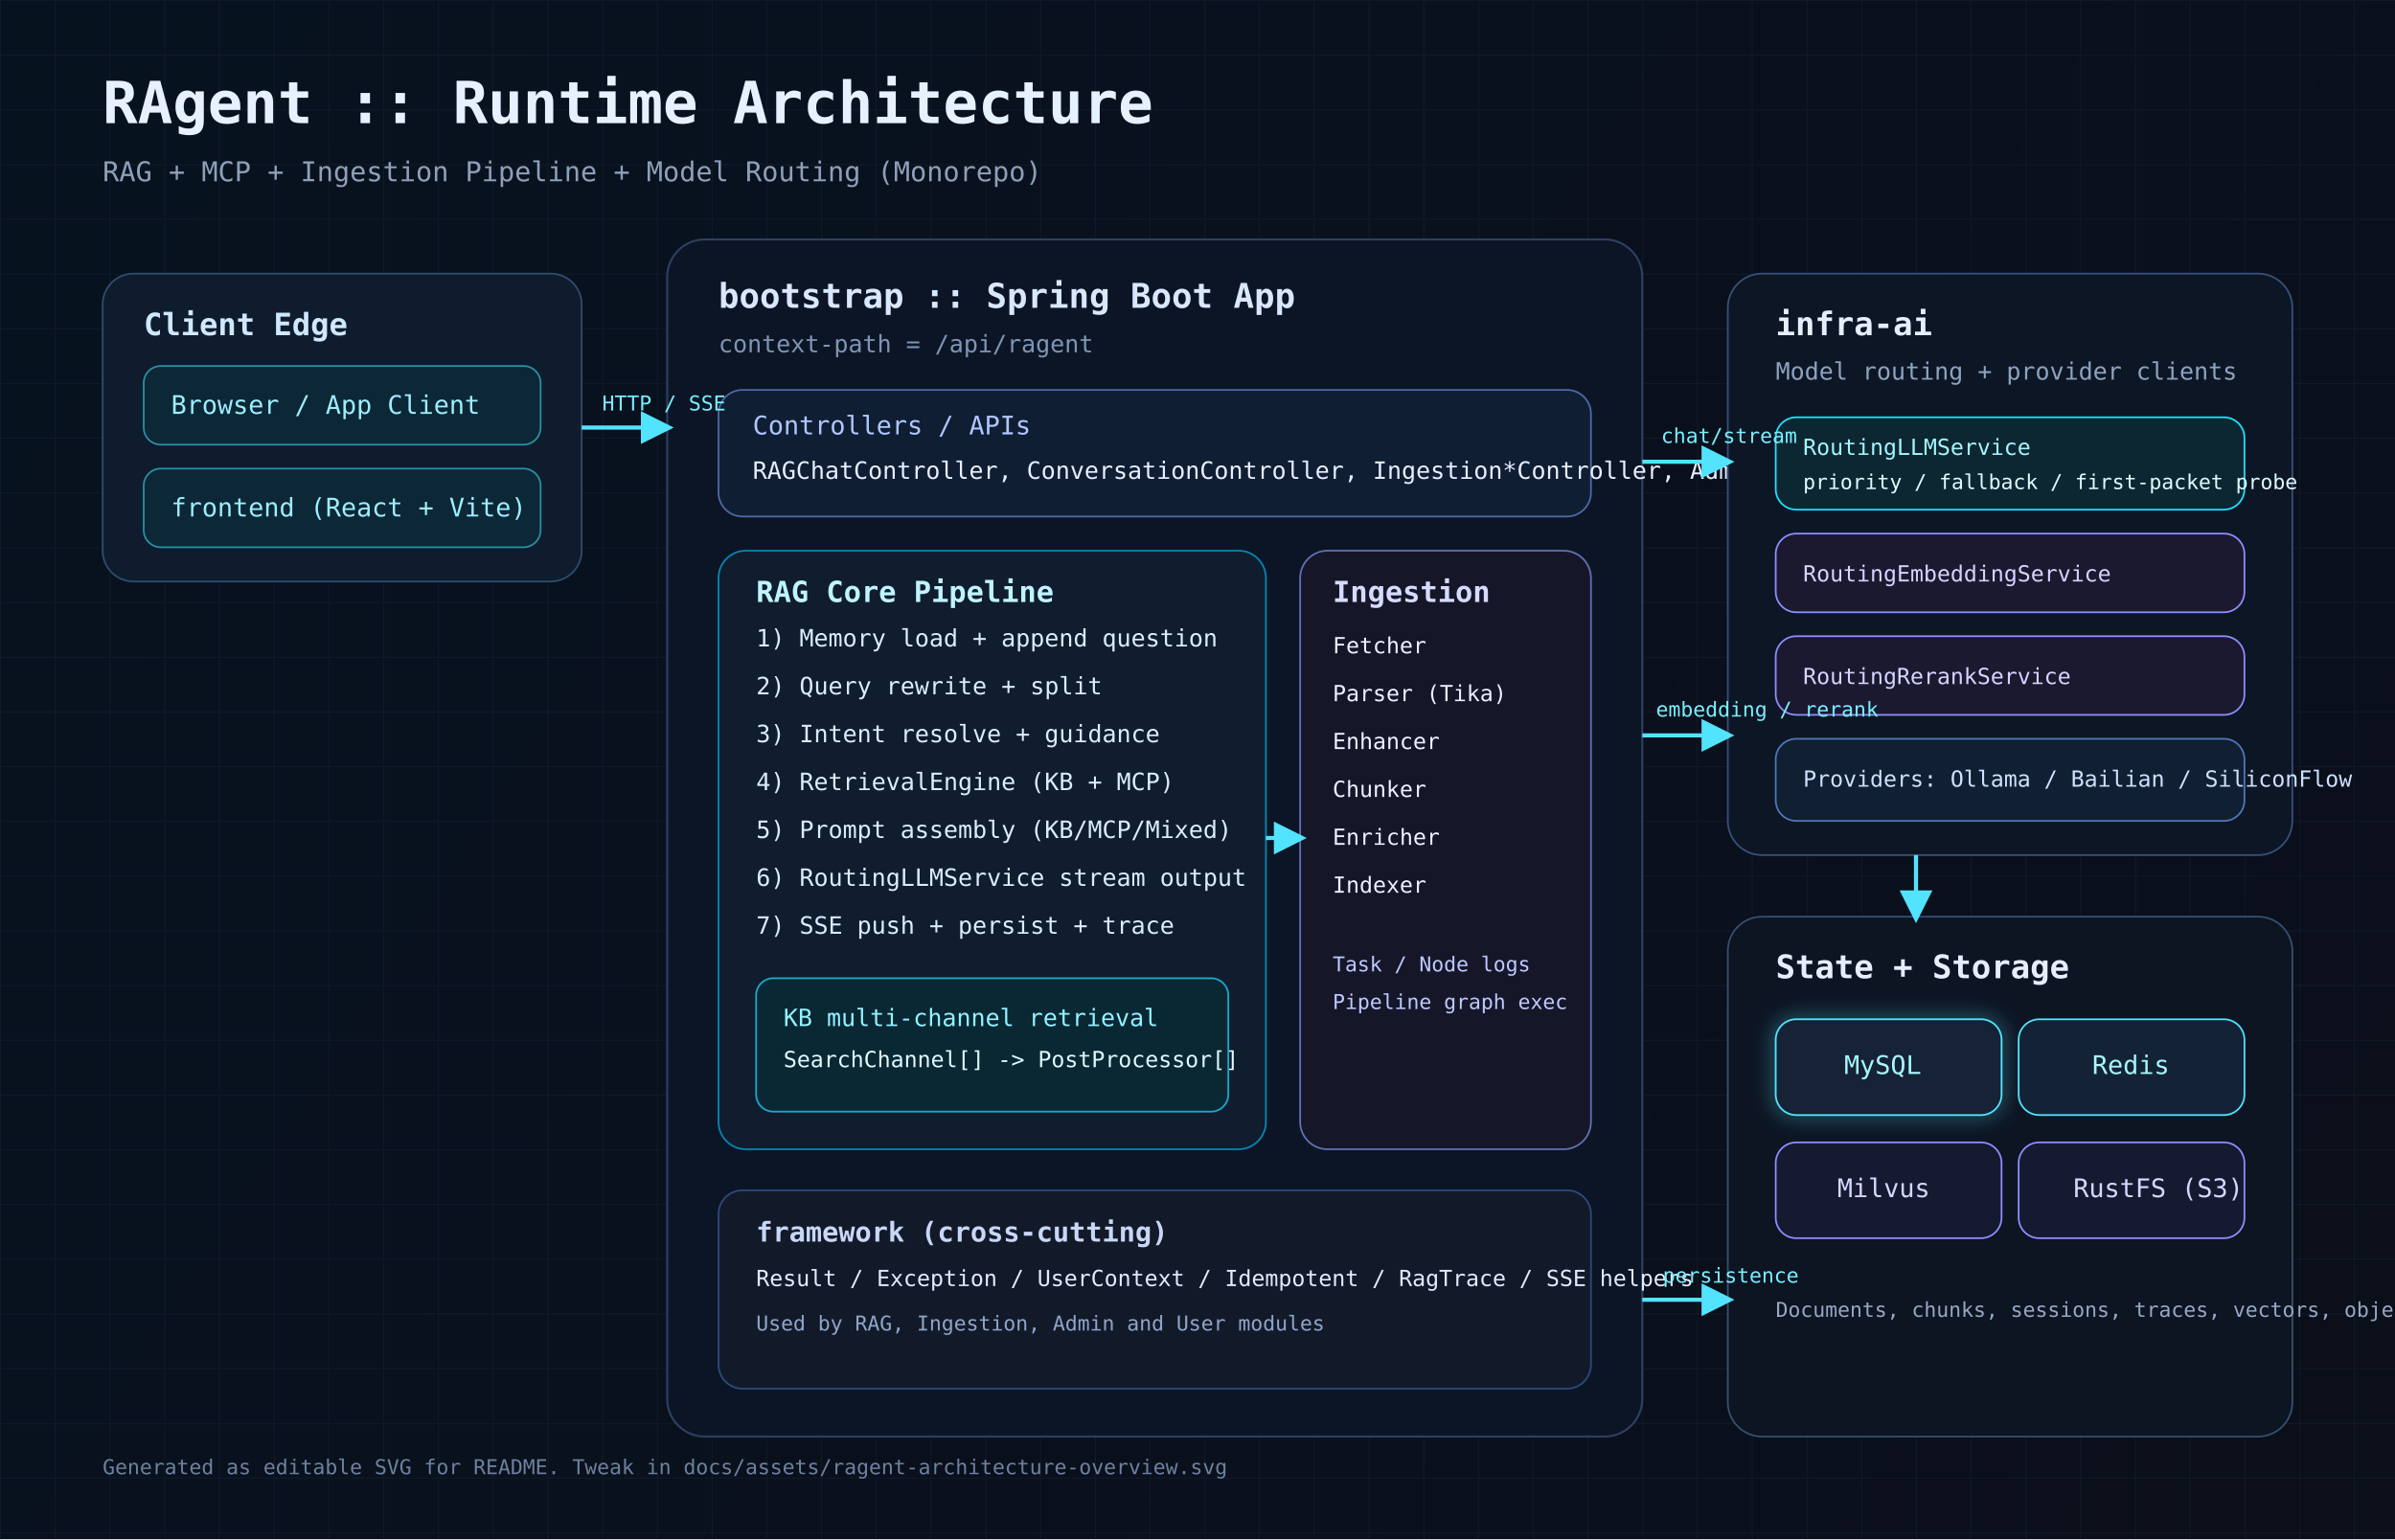
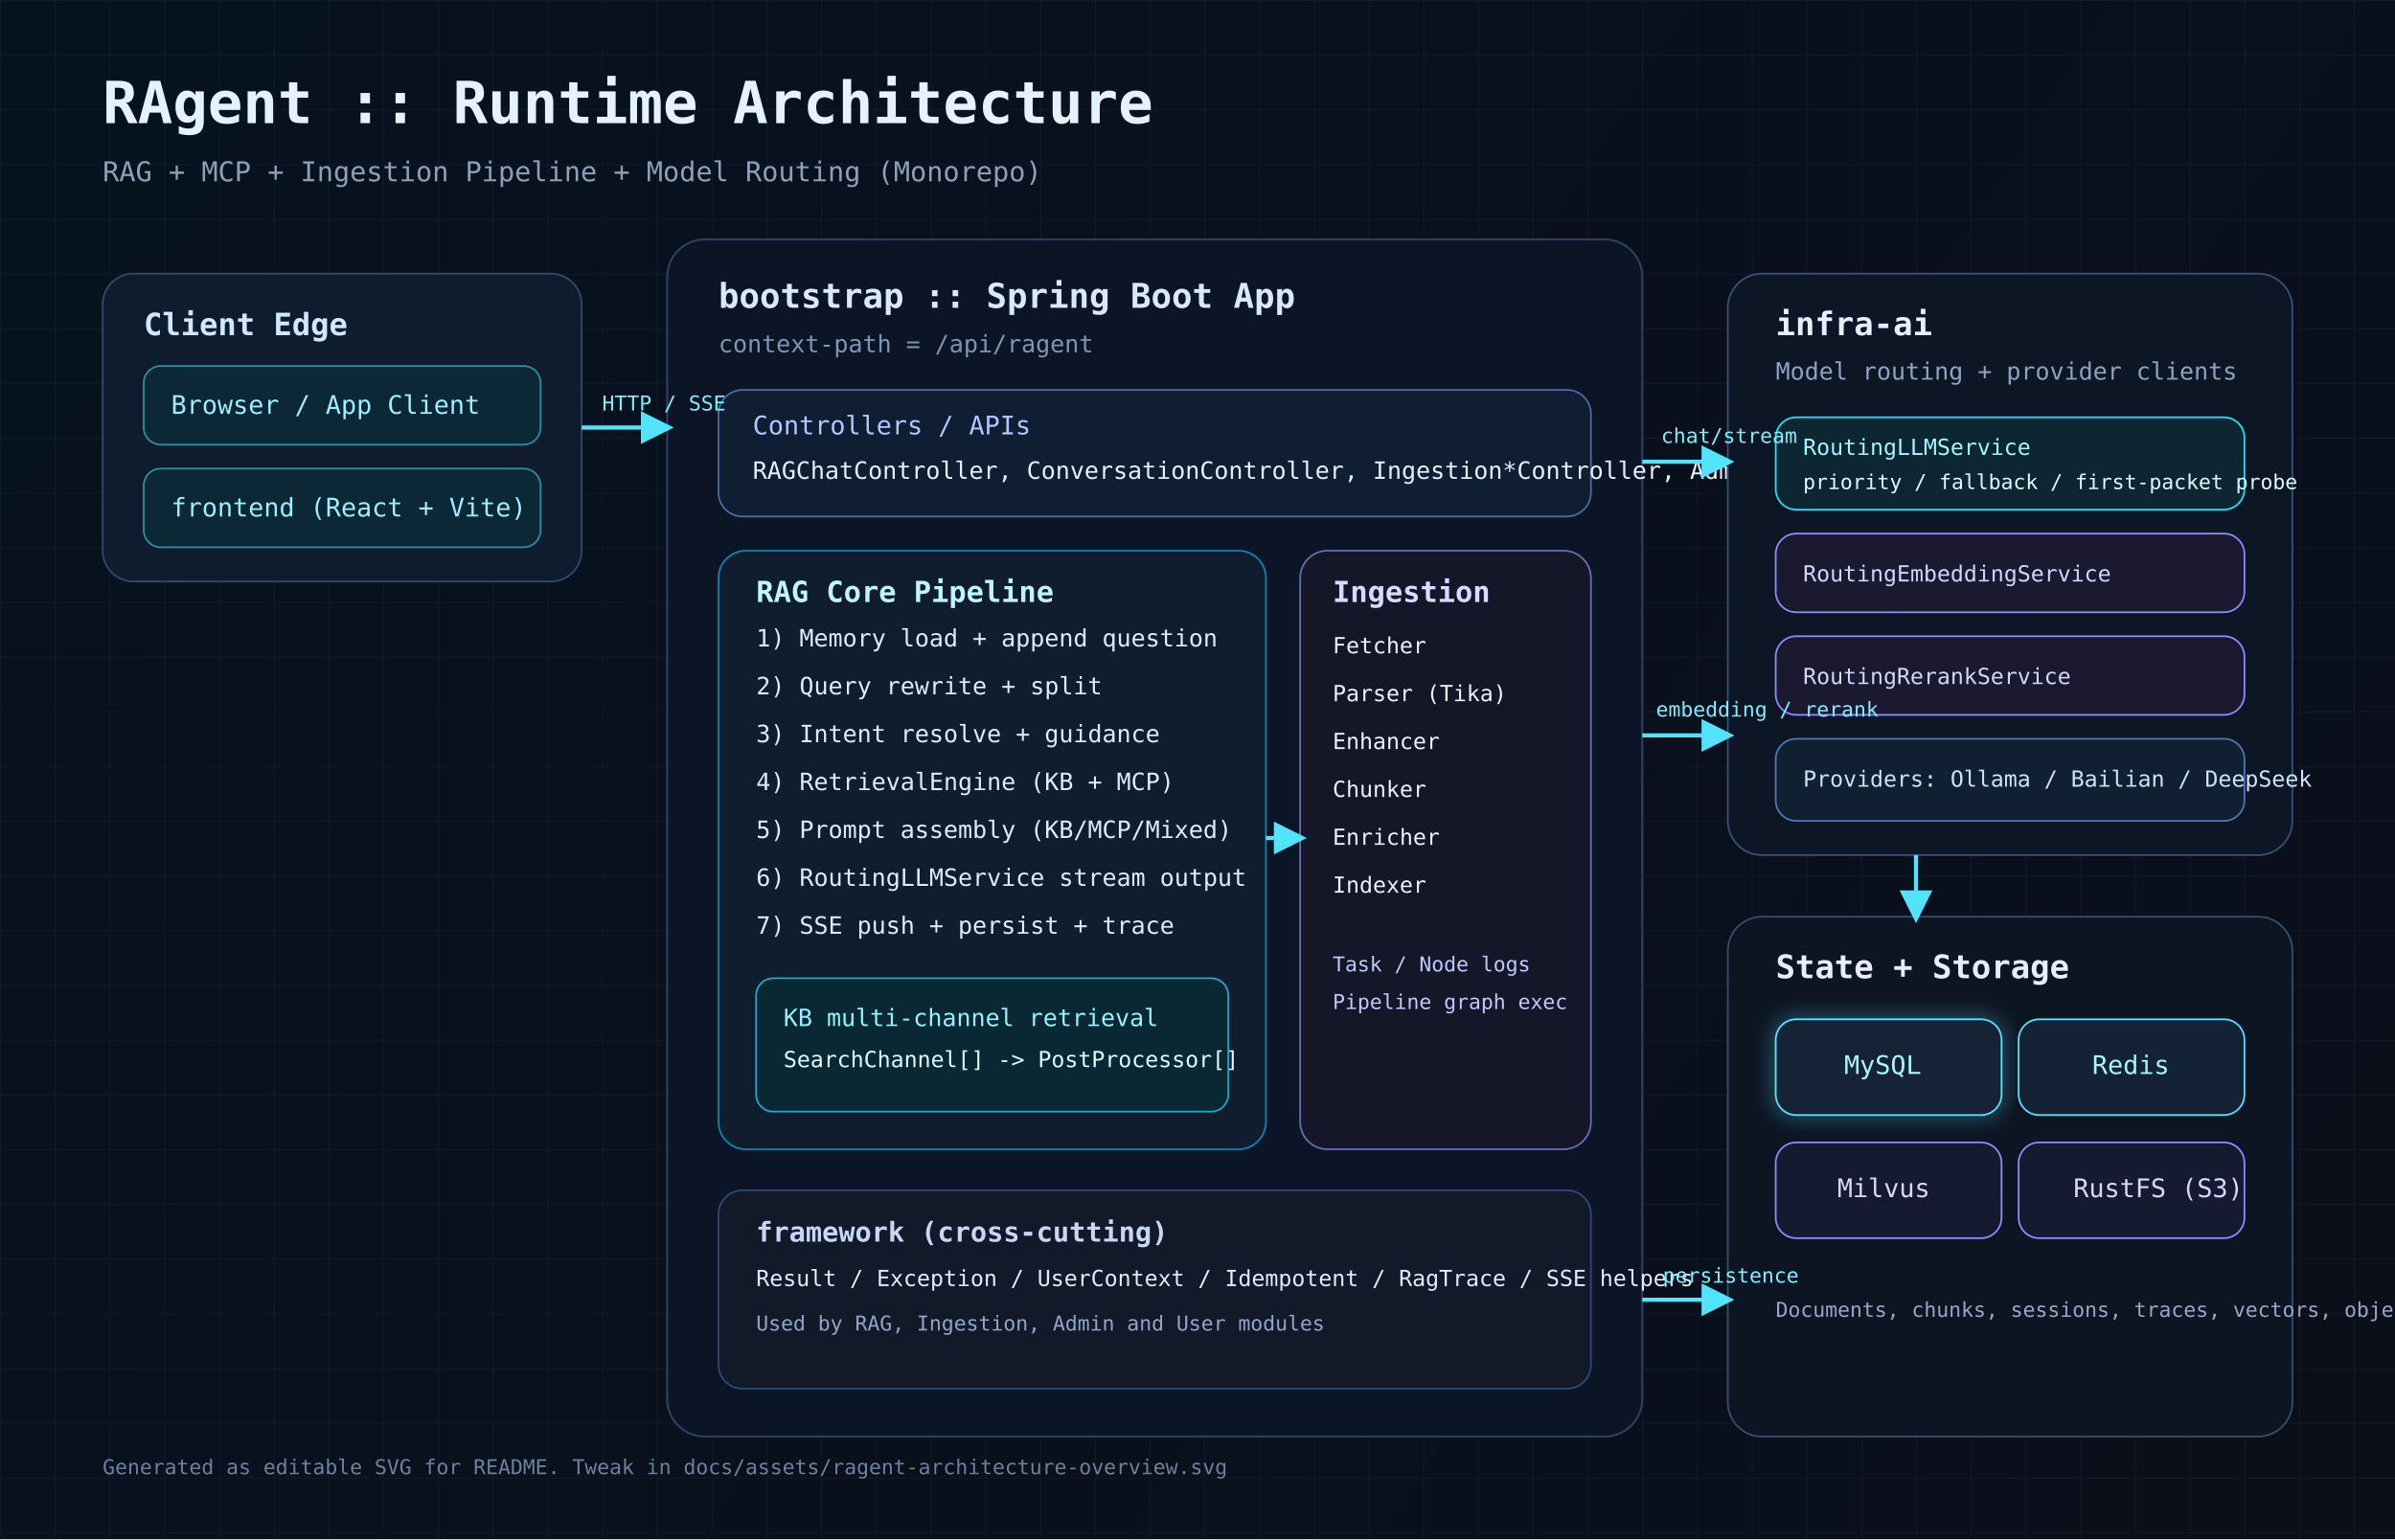
<svg xmlns="http://www.w3.org/2000/svg" width="1400" height="900" viewBox="0 0 1400 900" fill="none" role="img" aria-labelledby="title desc">
  <defs>
    <linearGradient id="bg" x1="0" y1="0" x2="1400" y2="900" gradientUnits="userSpaceOnUse">
      <stop stop-color="#07121F" />
      <stop offset="1" stop-color="#0B0F1A" />
    </linearGradient>
    <linearGradient id="cyan" x1="0" y1="0" x2="1" y2="1">
      <stop stop-color="#00E5FF" />
      <stop offset="1" stop-color="#00FFA3" />
    </linearGradient>
    <linearGradient id="violet" x1="0" y1="0" x2="1" y2="1">
      <stop stop-color="#7AA2FF" />
      <stop offset="1" stop-color="#8E7CFF" />
    </linearGradient>
    <pattern id="grid" width="32" height="32" patternUnits="userSpaceOnUse">
      <path d="M 32 0 L 0 0 0 32" stroke="#182233" stroke-width="1" />
    </pattern>
    <marker id="arrow" viewBox="0 0 10 10" refX="8" refY="5" markerWidth="8" markerHeight="8" orient="auto-start-reverse">
      <path d="M 0 0 L 10 5 L 0 10 z" fill="#52E3FF" />
    </marker>
    <filter id="glow" x="-50%" y="-50%" width="200%" height="200%">
      <feGaussianBlur stdDeviation="6" result="blur" />
      <feMerge>
        <feMergeNode in="blur" />
        <feMergeNode in="SourceGraphic" />
      </feMerge>
    </filter>
  </defs>
  <rect width="1400" height="900" fill="url(#bg)" />
  <rect width="1400" height="900" fill="url(#grid)" opacity="0.55" />
  <text x="60" y="72" fill="#E6F1FF" font-family="ui-monospace, SFMono-Regular, Menlo, Consolas, monospace" font-size="34" font-weight="700">RAgent :: Runtime Architecture</text>
  <text x="60" y="106" fill="#8EA0B8" font-family="ui-monospace, SFMono-Regular, Menlo, Consolas, monospace" font-size="16">RAG + MCP + Ingestion Pipeline + Model Routing (Monorepo)</text>
  <g>
    <rect x="60" y="160" width="280" height="180" rx="18" fill="#0F1C2D" stroke="#2F4C6D" />
    <text x="84" y="196" fill="#CFE8FF" font-family="ui-monospace, SFMono-Regular, Menlo, Consolas, monospace" font-size="18" font-weight="700">Client Edge</text>
    <rect x="84" y="214" width="232" height="46" rx="10" fill="#0C2736" stroke="#2A8FA4" />
    <text x="100" y="242" fill="#9DEEFF" font-family="ui-monospace, SFMono-Regular, Menlo, Consolas, monospace" font-size="15">Browser / App Client</text>
    <rect x="84" y="274" width="232" height="46" rx="10" fill="#0C2736" stroke="#2A8FA4" />
    <text x="100" y="302" fill="#9DEEFF" font-family="ui-monospace, SFMono-Regular, Menlo, Consolas, monospace" font-size="15">frontend (React + Vite)</text>
  </g>
  <g>
    <rect x="390" y="140" width="570" height="700" rx="22" fill="#0B1525" stroke="#2D3F61" stroke-width="1.2" />
    <text x="420" y="180" fill="#D9E7FF" font-family="ui-monospace, SFMono-Regular, Menlo, Consolas, monospace" font-size="20" font-weight="700">bootstrap :: Spring Boot App</text>
    <text x="420" y="206" fill="#7F95B4" font-family="ui-monospace, SFMono-Regular, Menlo, Consolas, monospace" font-size="14">context-path = /api/ragent</text>
    <rect x="420" y="228" width="510" height="74" rx="14" fill="#0F1E33" stroke="#4E6AA3" />
    <text x="440" y="254" fill="#AFC7FF" font-family="ui-monospace, SFMono-Regular, Menlo, Consolas, monospace" font-size="15">Controllers / APIs</text>
    <text x="440" y="280" fill="#E7EEFF" font-family="ui-monospace, SFMono-Regular, Menlo, Consolas, monospace" font-size="14">RAGChatController, ConversationController, Ingestion*Controller, Admin*</text>
    <rect x="420" y="322" width="320" height="350" rx="16" fill="#101D2E" stroke="#00C4FF" stroke-opacity="0.65" />
    <text x="442" y="352" fill="#BFF4FF" font-family="ui-monospace, SFMono-Regular, Menlo, Consolas, monospace" font-size="17" font-weight="700">RAG Core Pipeline</text>
    <text x="442" y="378" fill="#DCEBFF" font-family="ui-monospace, SFMono-Regular, Menlo, Consolas, monospace" font-size="14">1) Memory load + append question</text>
    <text x="442" y="406" fill="#DCEBFF" font-family="ui-monospace, SFMono-Regular, Menlo, Consolas, monospace" font-size="14">2) Query rewrite + split</text>
    <text x="442" y="434" fill="#DCEBFF" font-family="ui-monospace, SFMono-Regular, Menlo, Consolas, monospace" font-size="14">3) Intent resolve + guidance</text>
    <text x="442" y="462" fill="#DCEBFF" font-family="ui-monospace, SFMono-Regular, Menlo, Consolas, monospace" font-size="14">4) RetrievalEngine (KB + MCP)</text>
    <text x="442" y="490" fill="#DCEBFF" font-family="ui-monospace, SFMono-Regular, Menlo, Consolas, monospace" font-size="14">5) Prompt assembly (KB/MCP/Mixed)</text>
    <text x="442" y="518" fill="#DCEBFF" font-family="ui-monospace, SFMono-Regular, Menlo, Consolas, monospace" font-size="14">6) RoutingLLMService stream output</text>
    <text x="442" y="546" fill="#DCEBFF" font-family="ui-monospace, SFMono-Regular, Menlo, Consolas, monospace" font-size="14">7) SSE push + persist + trace</text>
    <rect x="442" y="572" width="276" height="78" rx="10" fill="#0A2734" stroke="#1FD6FF" stroke-opacity="0.75" />
    <text x="458" y="600" fill="#93F2FF" font-family="ui-monospace, SFMono-Regular, Menlo, Consolas, monospace" font-size="14">KB multi-channel retrieval</text>
    <text x="458" y="624" fill="#E0FAFF" font-family="ui-monospace, SFMono-Regular, Menlo, Consolas, monospace" font-size="13">SearchChannel[] -&gt; PostProcessor[]</text>
    <rect x="760" y="322" width="170" height="350" rx="16" fill="#151729" stroke="#8EA2FF" stroke-opacity="0.65" />
    <text x="779" y="352" fill="#D6DBFF" font-family="ui-monospace, SFMono-Regular, Menlo, Consolas, monospace" font-size="17" font-weight="700">Ingestion</text>
    <text x="779" y="382" fill="#ECF0FF" font-family="ui-monospace, SFMono-Regular, Menlo, Consolas, monospace" font-size="13">Fetcher</text>
    <text x="779" y="410" fill="#ECF0FF" font-family="ui-monospace, SFMono-Regular, Menlo, Consolas, monospace" font-size="13">Parser (Tika)</text>
    <text x="779" y="438" fill="#ECF0FF" font-family="ui-monospace, SFMono-Regular, Menlo, Consolas, monospace" font-size="13">Enhancer</text>
    <text x="779" y="466" fill="#ECF0FF" font-family="ui-monospace, SFMono-Regular, Menlo, Consolas, monospace" font-size="13">Chunker</text>
    <text x="779" y="494" fill="#ECF0FF" font-family="ui-monospace, SFMono-Regular, Menlo, Consolas, monospace" font-size="13">Enricher</text>
    <text x="779" y="522" fill="#ECF0FF" font-family="ui-monospace, SFMono-Regular, Menlo, Consolas, monospace" font-size="13">Indexer</text>
    <text x="779" y="568" fill="#BFC9FF" font-family="ui-monospace, SFMono-Regular, Menlo, Consolas, monospace" font-size="12">Task / Node logs</text>
    <text x="779" y="590" fill="#BFC9FF" font-family="ui-monospace, SFMono-Regular, Menlo, Consolas, monospace" font-size="12">Pipeline graph exec</text>
    <rect x="420" y="696" width="510" height="116" rx="14" fill="#121A2A" stroke="#2D4A7B" />
    <text x="442" y="726" fill="#C8D7F5" font-family="ui-monospace, SFMono-Regular, Menlo, Consolas, monospace" font-size="16" font-weight="700">framework (cross-cutting)</text>
    <text x="442" y="752" fill="#E2EAFF" font-family="ui-monospace, SFMono-Regular, Menlo, Consolas, monospace" font-size="13">Result / Exception / UserContext / Idempotent / RagTrace / SSE helpers</text>
    <text x="442" y="778" fill="#90A5C8" font-family="ui-monospace, SFMono-Regular, Menlo, Consolas, monospace" font-size="12">Used by RAG, Ingestion, Admin and User modules</text>
  </g>
  <g>
    <rect x="1010" y="160" width="330" height="340" rx="20" fill="#0D1624" stroke="#365178" />
    <text x="1038" y="196" fill="#E4EEFF" font-family="ui-monospace, SFMono-Regular, Menlo, Consolas, monospace" font-size="19" font-weight="700">infra-ai</text>
    <text x="1038" y="222" fill="#8DA3C1" font-family="ui-monospace, SFMono-Regular, Menlo, Consolas, monospace" font-size="14">Model routing + provider clients</text>
    <rect x="1038" y="244" width="274" height="54" rx="12" fill="#0D2732" stroke="#1DE1FF" />
    <text x="1054" y="266" fill="#A4F5FF" font-family="ui-monospace, SFMono-Regular, Menlo, Consolas, monospace" font-size="13">RoutingLLMService</text>
    <text x="1054" y="286" fill="#DFFBFF" font-family="ui-monospace, SFMono-Regular, Menlo, Consolas, monospace" font-size="12">priority / fallback / first-packet probe</text>
    <rect x="1038" y="312" width="274" height="46" rx="12" fill="#1A1930" stroke="#8E8DFF" />
    <text x="1054" y="340" fill="#D5D4FF" font-family="ui-monospace, SFMono-Regular, Menlo, Consolas, monospace" font-size="13">RoutingEmbeddingService</text>
    <rect x="1038" y="372" width="274" height="46" rx="12" fill="#1A1930" stroke="#8E8DFF" />
    <text x="1054" y="400" fill="#D5D4FF" font-family="ui-monospace, SFMono-Regular, Menlo, Consolas, monospace" font-size="13">RoutingRerankService</text>
    <rect x="1038" y="432" width="274" height="48" rx="12" fill="#101F31" stroke="#4F77B9" />
-     <text x="1054" y="460" fill="#CFE1FF" font-family="ui-monospace, SFMono-Regular, Menlo, Consolas, monospace" font-size="13">Providers: Ollama / Bailian / SiliconFlow</text>
+     <text x="1054" y="460" fill="#CFE1FF" font-family="ui-monospace, SFMono-Regular, Menlo, Consolas, monospace" font-size="13">Providers: Ollama / Bailian / DeepSeek</text>
  </g>
  <g>
    <rect x="1010" y="536" width="330" height="304" rx="20" fill="#0D1422" stroke="#35506F" />
    <text x="1038" y="572" fill="#E5EEFF" font-family="ui-monospace, SFMono-Regular, Menlo, Consolas, monospace" font-size="19" font-weight="700">State + Storage</text>
    <rect x="1038" y="596" width="132" height="56" rx="12" fill="#132335" stroke="#52E3FF" filter="url(#glow)">
      <animate attributeName="stroke-opacity" values="0.9;0.4;0.9" dur="3s" repeatCount="indefinite" />
    </rect>
    <text x="1078" y="628" fill="#A8F6FF" font-family="ui-monospace, SFMono-Regular, Menlo, Consolas, monospace" font-size="15">MySQL</text>
    <rect x="1180" y="596" width="132" height="56" rx="12" fill="#132335" stroke="#52E3FF" />
    <text x="1223" y="628" fill="#A8F6FF" font-family="ui-monospace, SFMono-Regular, Menlo, Consolas, monospace" font-size="15">Redis</text>
    <rect x="1038" y="668" width="132" height="56" rx="12" fill="#151A30" stroke="#8E8DFF" />
    <text x="1074" y="700" fill="#D7D6FF" font-family="ui-monospace, SFMono-Regular, Menlo, Consolas, monospace" font-size="15">Milvus</text>
    <rect x="1180" y="668" width="132" height="56" rx="12" fill="#151A30" stroke="#8E8DFF" />
    <text x="1212" y="700" fill="#D7D6FF" font-family="ui-monospace, SFMono-Regular, Menlo, Consolas, monospace" font-size="15">RustFS (S3)</text>
    <text x="1038" y="770" fill="#95A8C5" font-family="ui-monospace, SFMono-Regular, Menlo, Consolas, monospace" font-size="12">Documents, chunks, sessions, traces, vectors, objects</text>
  </g>
  <g stroke="#52E3FF" stroke-width="2.4" fill="none" marker-end="url(#arrow)">
    <path d="M 340 250 C 360 250, 360 250, 390 250" />
    <path d="M 960 270 C 980 270, 980 270, 1010 270" />
    <path d="M 960 430 C 980 430, 980 430, 1010 430" />
    <path d="M 960 760 C 980 760, 980 760, 1010 760" />
    <path d="M 740 490 C 752 490, 752 490, 760 490" />
    <path d="M 1120 500 C 1120 516, 1120 516, 1120 536" />
  </g>
  <text x="352" y="240" fill="#79EFFF" font-family="ui-monospace, SFMono-Regular, Menlo, Consolas, monospace" font-size="12">HTTP / SSE</text>
  <text x="971" y="259" fill="#79EFFF" font-family="ui-monospace, SFMono-Regular, Menlo, Consolas, monospace" font-size="12">chat/stream</text>
  <text x="968" y="419" fill="#79EFFF" font-family="ui-monospace, SFMono-Regular, Menlo, Consolas, monospace" font-size="12">embedding / rerank</text>
  <text x="972" y="750" fill="#79EFFF" font-family="ui-monospace, SFMono-Regular, Menlo, Consolas, monospace" font-size="12">persistence</text>
  <text x="60" y="862" fill="#6D819F" font-family="ui-monospace, SFMono-Regular, Menlo, Consolas, monospace" font-size="12">Generated as editable SVG for README. Tweak in docs/assets/ragent-architecture-overview.svg</text>
</svg>
